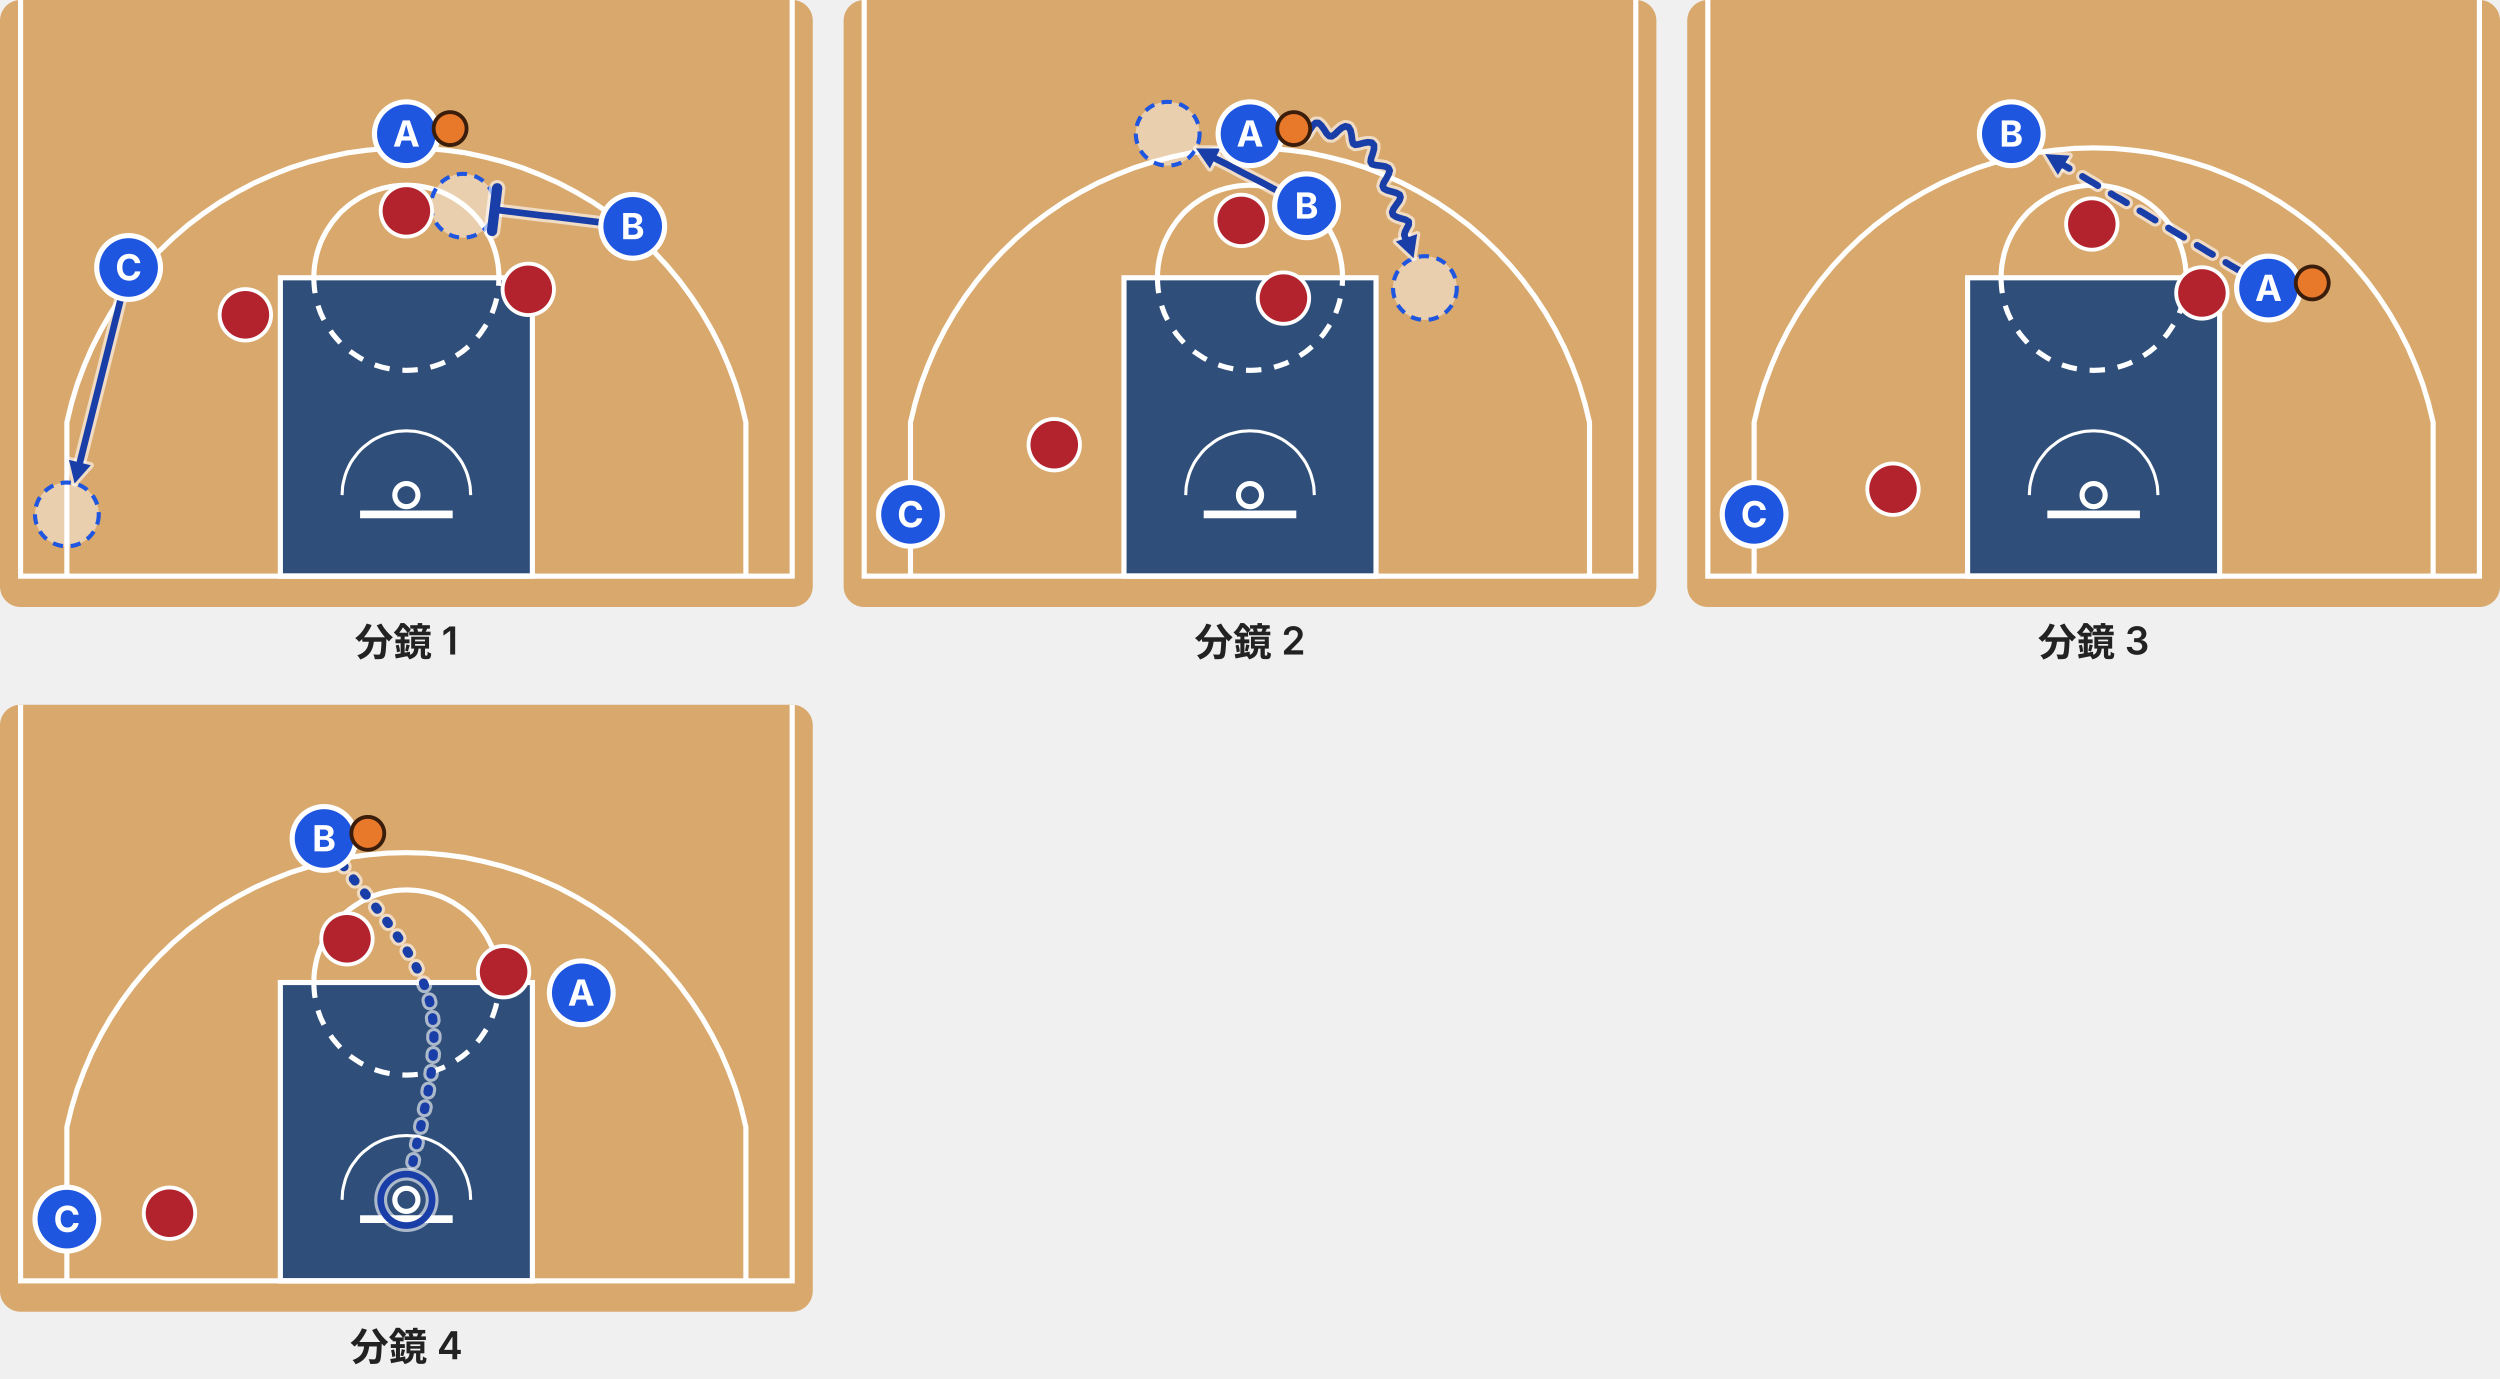
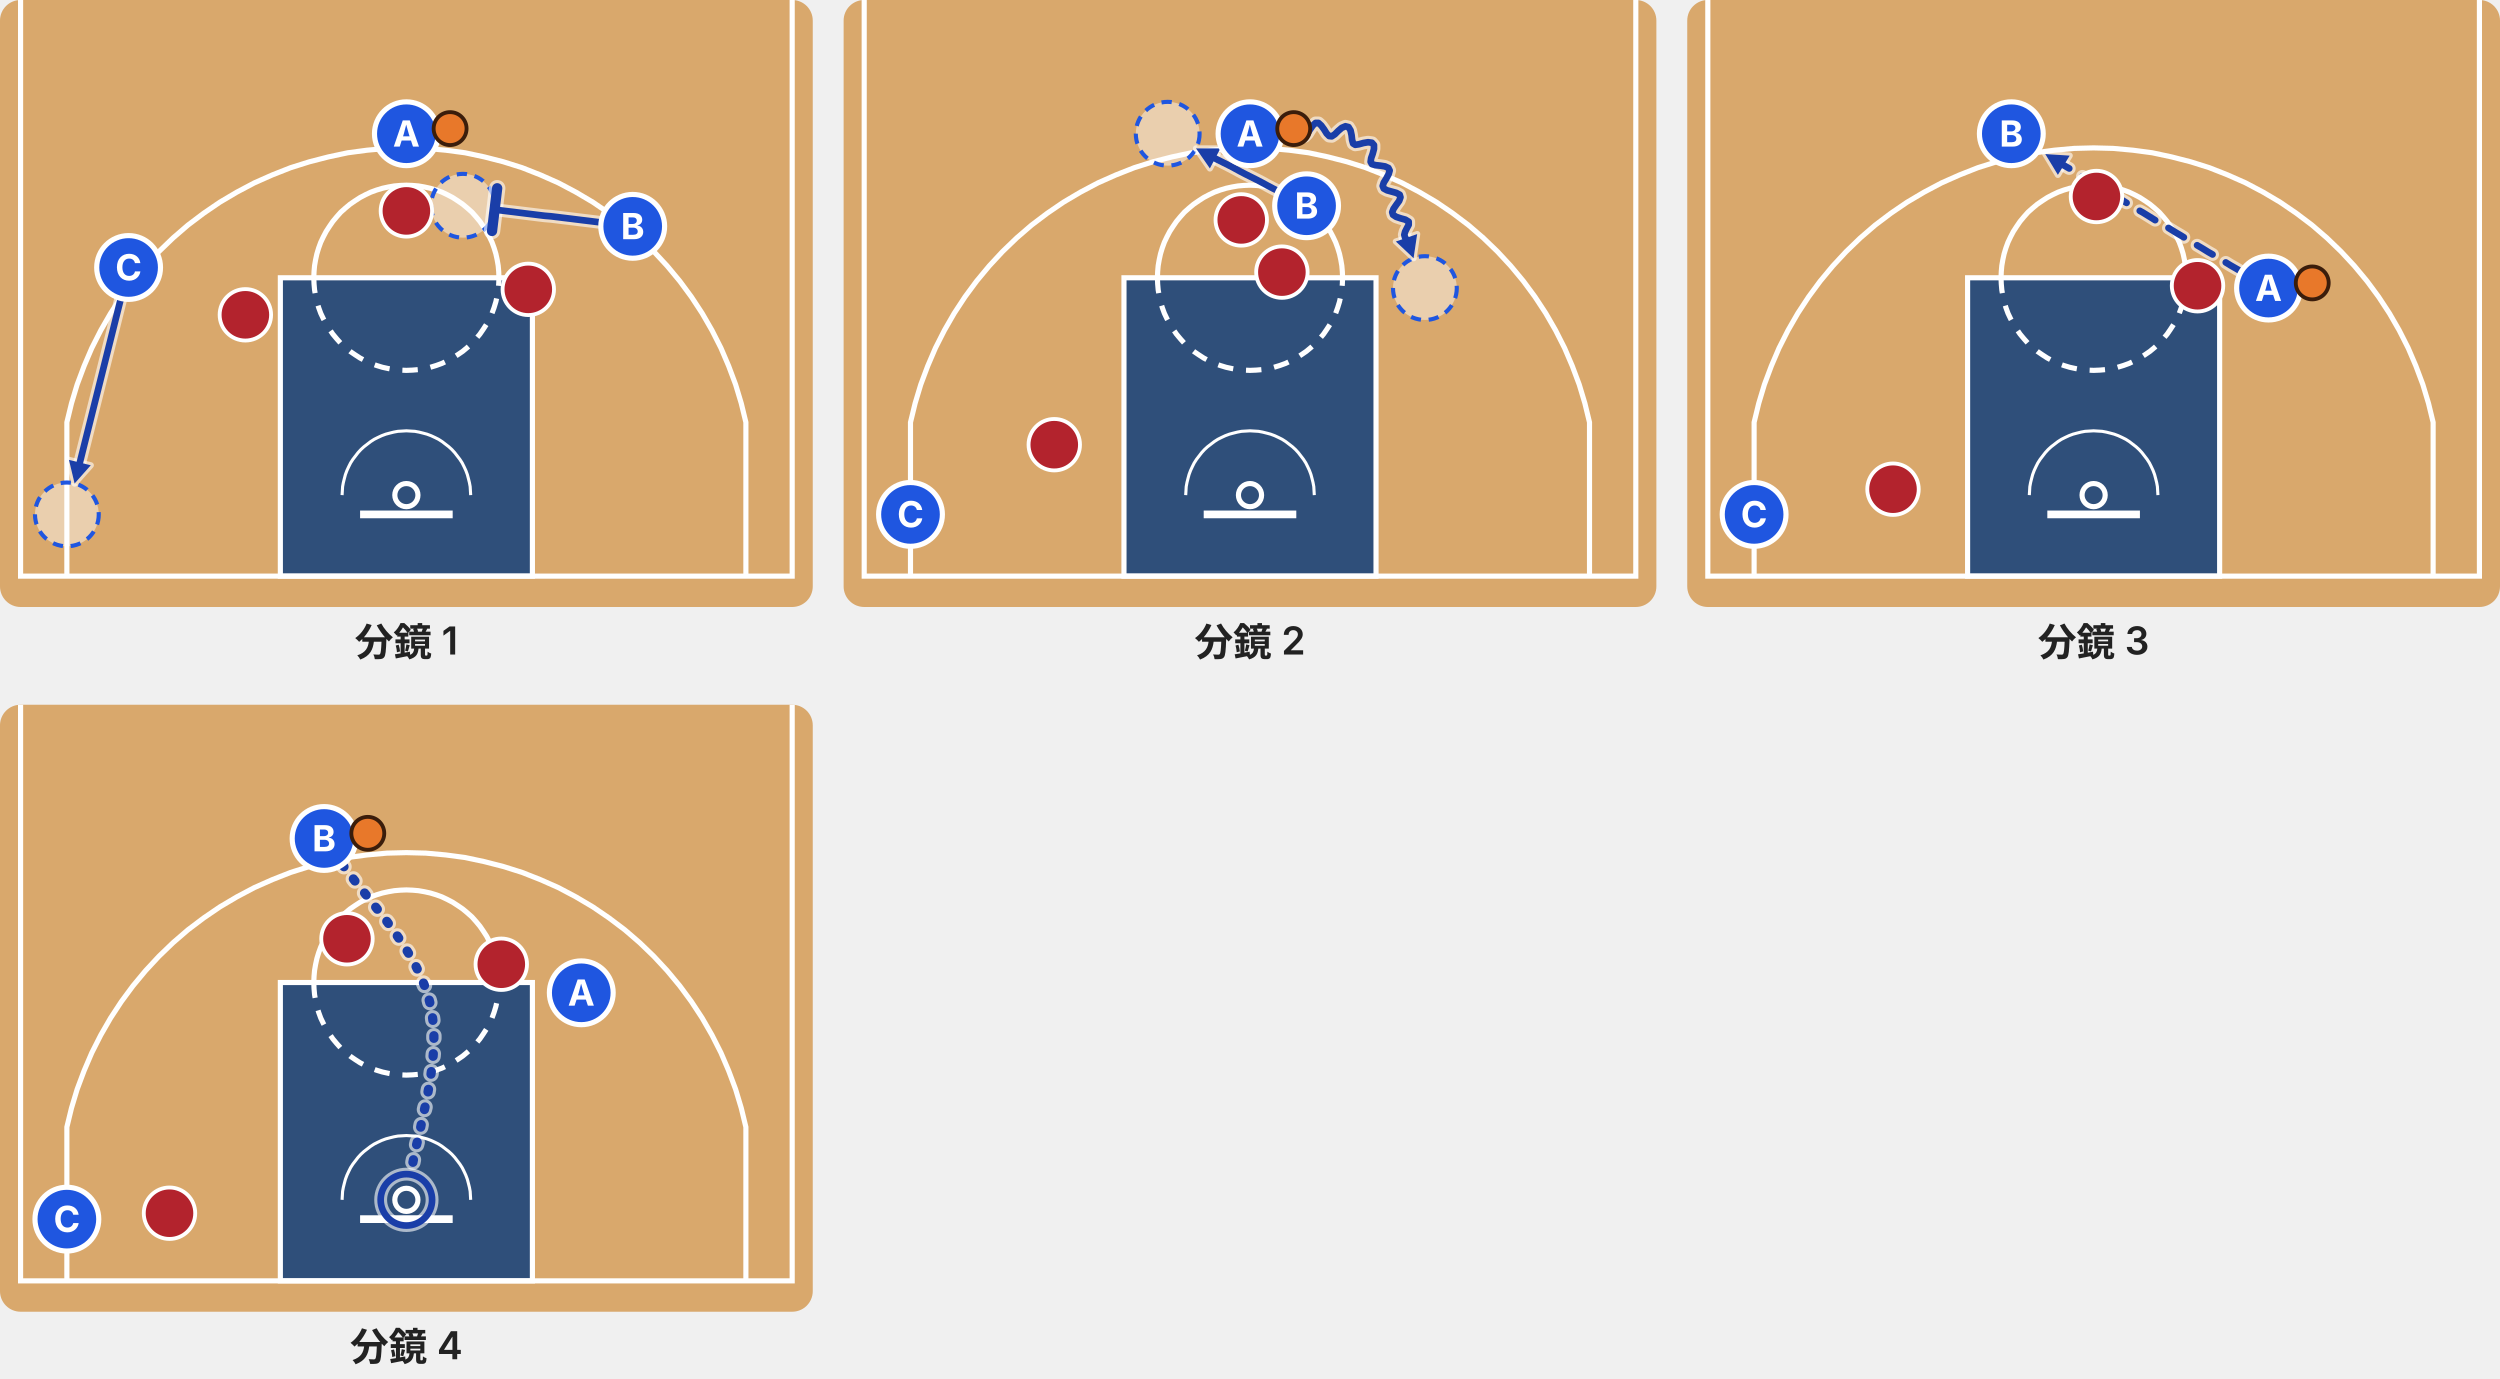
<svg xmlns="http://www.w3.org/2000/svg" viewBox="0 0 972.0 536.0" width="972.0" height="536.0" font-family="-apple-system, 'PingFang TC', 'Noto Sans TC', sans-serif">
  <g transform="translate(0,0)">
    <rect width="316.0" height="236.0" rx="8" fill="#d9a86c" />
    <rect x="109.0" y="108.0" width="98.0" height="116.0" fill="#2f4f7a" stroke="#ffffff" stroke-width="2" />
    <polyline points="8.0,0.0 8.0,224.0 308.0,224.0 308.0,0.0" fill="none" stroke="#ffffff" stroke-width="2" />
    <polyline points="194.0,108.0 193.9,105.6 193.7,103.3 193.3,101.0 192.8,98.7 192.1,96.4 191.3,94.2 190.3,92.1 189.2,90.0 187.9,88.0 186.6,86.1 185.1,84.3 183.5,82.5 181.7,80.9 179.9,79.4 178.0,78.1 176.0,76.8 173.9,75.7 171.8,74.7 169.6,73.9 167.3,73.2 165.0,72.7 162.7,72.3 160.4,72.1 158.0,72.0 155.6,72.1 153.3,72.3 151.0,72.7 148.7,73.2 146.4,73.9 144.2,74.7 142.1,75.7 140.0,76.8 138.0,78.1 136.1,79.4 134.3,80.9 132.5,82.5 130.9,84.3 129.4,86.1 128.1,88.0 126.8,90.0 125.7,92.1 124.7,94.2 123.9,96.4 123.2,98.7 122.7,101.0 122.3,103.3 122.1,105.6 122.0,108.0" fill="none" stroke="#ffffff" stroke-width="2" />
    <polyline points="122.0,108.0 122.1,110.4 122.3,112.7 122.7,115.0 123.2,117.3 123.9,119.6 124.7,121.8 125.7,123.9 126.8,126.0 128.1,128.0 129.4,129.9 130.9,131.7 132.5,133.5 134.3,135.1 136.1,136.6 138.0,137.9 140.0,139.2 142.1,140.3 144.2,141.3 146.4,142.1 148.7,142.8 151.0,143.3 153.3,143.7 155.6,143.9 158.0,144.0 160.4,143.9 162.7,143.7 165.0,143.3 167.3,142.8 169.6,142.1 171.8,141.3 173.9,140.3 176.0,139.2 178.0,137.9 179.9,136.6 181.7,135.1 183.5,133.5 185.1,131.7 186.6,129.9 187.9,128.0 189.2,126.0 190.3,123.9 191.3,121.8 192.1,119.6 192.8,117.3 193.3,115.0 193.7,112.7 193.9,110.4 194.0,108.0" fill="none" stroke="#ffffff" stroke-width="2" stroke-dasharray="6 5" />
    <polyline points="290.0,224.0 290.0,164.2 288.2,156.8 286.0,149.5 283.3,142.3 280.3,135.3 276.8,128.4 273.0,121.8 268.8,115.4 264.3,109.3 259.4,103.4 254.2,97.8 248.7,92.5 242.9,87.5 236.8,82.9 230.5,78.6 223.9,74.7 217.1,71.1 210.1,68.0 203.0,65.2 195.7,62.9 188.3,61.0 180.8,59.4 173.3,58.4 165.6,57.7 158.0,57.5 150.4,57.7 142.7,58.4 135.2,59.4 127.7,61.0 120.3,62.9 113.0,65.2 105.9,68.0 98.9,71.1 92.1,74.7 85.5,78.6 79.2,82.9 73.1,87.5 67.3,92.5 61.8,97.8 56.6,103.4 51.7,109.3 47.2,115.4 43.0,121.8 39.2,128.4 35.7,135.3 32.7,142.3 30.0,149.5 27.8,156.8 26.0,164.2 26.0,224.0" fill="none" stroke="#ffffff" stroke-width="2" />
    <polyline points="183.0,192.5 182.9,190.9 182.8,189.2 182.5,187.6 182.1,186.0 181.7,184.5 181.1,182.9 180.4,181.4 179.7,180.0 178.8,178.6 177.8,177.3 176.8,176.0 175.7,174.8 174.5,173.7 173.2,172.7 171.9,171.7 170.5,170.8 169.1,170.1 167.6,169.4 166.0,168.8 164.5,168.4 162.9,168.0 161.3,167.7 159.6,167.6 158.0,167.5 156.4,167.6 154.7,167.7 153.1,168.0 151.5,168.4 150.0,168.8 148.4,169.4 146.9,170.1 145.5,170.8 144.1,171.7 142.8,172.7 141.5,173.7 140.3,174.8 139.2,176.0 138.2,177.3 137.2,178.6 136.3,180.0 135.6,181.4 134.9,182.9 134.3,184.5 133.9,186.0 133.5,187.6 133.2,189.2 133.1,190.9 133.0,192.5" fill="none" stroke="#ffffff" stroke-width="1.2" />
    <line x1="140.0" y1="200.0" x2="176.0" y2="200.0" stroke="#ffffff" stroke-width="3" />
    <circle cx="158.0" cy="192.5" r="4.5" fill="none" stroke="#ffffff" stroke-width="2" />
    <circle cx="180.0" cy="80.0" r="12.4" fill="#ffffff" fill-opacity="0.45" stroke="#1f56e0" stroke-width="1.6" stroke-dasharray="4 3" />
    <circle cx="26.0" cy="200.0" r="12.4" fill="#ffffff" fill-opacity="0.45" stroke="#1f56e0" stroke-width="1.6" stroke-dasharray="4 3" />
    <polyline points="233.7,86.5 231.3,86.2 228.9,85.9 226.4,85.6 224.0,85.3 221.6,85.0 219.1,84.7 216.7,84.4 214.2,84.1 211.8,83.9 209.3,83.6 206.9,83.3 204.4,83.0 202.0,82.7 199.6,82.4 197.1,82.1 194.7,81.8 192.3,81.5" fill="none" stroke="#ffffff" stroke-width="5.0" stroke-linecap="round" stroke-linejoin="round" stroke-opacity="0.6" fill-opacity="0.6" />
    <line x1="191.3" y1="89.8" x2="193.3" y2="73.2" stroke="#ffffff" stroke-width="6.4" stroke-linecap="round" stroke-opacity="0.6" fill-opacity="0.6" />
    <polyline points="233.7,86.5 231.3,86.2 228.9,85.9 226.4,85.6 224.0,85.3 221.6,85.0 219.1,84.7 216.7,84.4 214.2,84.1 211.8,83.9 209.3,83.6 206.9,83.3 204.4,83.0 202.0,82.7 199.6,82.4 197.1,82.1 194.7,81.8 192.3,81.5" fill="none" stroke="#1a3ea8" stroke-width="2.6" stroke-linecap="round" stroke-linejoin="round" />
    <line x1="191.3" y1="89.8" x2="193.3" y2="73.2" stroke="#1a3ea8" stroke-width="4.0" stroke-linecap="round" />
    <polyline points="47.0,116.0 46.4,118.4 45.8,120.8 45.2,123.2 44.6,125.6 44.0,128.0 43.4,130.4 42.8,132.8 42.2,135.2 41.6,137.6 41.0,140.0 40.4,142.4 39.8,144.8 39.2,147.2 38.6,149.6 38.0,152.0 37.4,154.4 36.8,156.8 36.2,159.2 35.6,161.6 35.0,164.0 34.4,166.4 33.8,168.8 33.2,171.2 32.6,173.6 32.0,176.0 31.4,178.4 30.8,180.8 30.7,181.4" fill="none" stroke="#ffffff" stroke-width="5.0" stroke-linecap="round" stroke-linejoin="round" stroke-opacity="0.6" fill-opacity="0.6" />
    <polygon points="29.0,188.0 35.3,180.9 26.8,178.8" fill="#ffffff" stroke="#ffffff" stroke-width="2.4" stroke-linejoin="round" stroke-opacity="0.6" fill-opacity="0.6" />
    <polyline points="47.0,116.0 46.4,118.4 45.8,120.8 45.2,123.2 44.6,125.6 44.0,128.0 43.4,130.4 42.8,132.8 42.2,135.2 41.6,137.6 41.0,140.0 40.4,142.4 39.8,144.8 39.2,147.2 38.6,149.6 38.0,152.0 37.4,154.4 36.8,156.8 36.2,159.2 35.6,161.6 35.0,164.0 34.4,166.4 33.8,168.8 33.2,171.2 32.6,173.6 32.0,176.0 31.4,178.4 30.8,180.8 30.7,181.4" fill="none" stroke="#1a3ea8" stroke-width="2.6" stroke-linecap="round" stroke-linejoin="round" />
    <polygon points="29.0,188.0 35.3,180.9 26.8,178.8" fill="#1a3ea8" />
    <circle cx="158.0" cy="82.0" r="10.0" fill="#b3232d" stroke="#fff" stroke-width="1.5" />
    <circle cx="205.4" cy="112.5" r="10.0" fill="#b3232d" stroke="#fff" stroke-width="1.5" />
    <circle cx="95.4" cy="122.4" r="10.0" fill="#b3232d" stroke="#fff" stroke-width="1.5" />
    <circle cx="158.0" cy="52.0" r="12.4" fill="#1f56e0" stroke="#fff" stroke-width="2" />
    <text x="158.0" y="57.0" font-size="14" font-weight="700" fill="#fff" text-anchor="middle">A</text>
    <circle cx="246.0" cy="88.0" r="12.4" fill="#1f56e0" stroke="#fff" stroke-width="2" />
    <text x="246.0" y="93.0" font-size="14" font-weight="700" fill="#fff" text-anchor="middle">B</text>
    <circle cx="50.0" cy="104.0" r="12.4" fill="#1f56e0" stroke="#fff" stroke-width="2" />
    <text x="50.0" y="109.0" font-size="14" font-weight="700" fill="#fff" text-anchor="middle">C</text>
    <circle cx="175.0" cy="50.0" r="6.4" fill="#e8782a" stroke="#3b1d0b" stroke-width="1.5" />
    <text x="158.0" y="255.0" font-size="15" font-weight="600" fill="#222" text-anchor="middle">分鏡 1</text>
  </g>
  <g transform="translate(328,0)">
    <rect width="316.0" height="236.0" rx="8" fill="#d9a86c" />
    <rect x="109.0" y="108.0" width="98.0" height="116.0" fill="#2f4f7a" stroke="#ffffff" stroke-width="2" />
    <polyline points="8.0,0.0 8.0,224.0 308.0,224.0 308.0,0.0" fill="none" stroke="#ffffff" stroke-width="2" />
    <polyline points="194.0,108.0 193.9,105.6 193.7,103.3 193.3,101.0 192.8,98.7 192.1,96.4 191.3,94.2 190.3,92.1 189.2,90.0 187.9,88.0 186.6,86.1 185.1,84.3 183.5,82.5 181.7,80.9 179.9,79.4 178.0,78.1 176.0,76.8 173.9,75.7 171.8,74.7 169.6,73.9 167.3,73.2 165.0,72.7 162.7,72.3 160.4,72.1 158.0,72.0 155.6,72.1 153.3,72.3 151.0,72.7 148.7,73.2 146.4,73.9 144.2,74.7 142.1,75.7 140.0,76.8 138.0,78.1 136.1,79.4 134.3,80.9 132.5,82.5 130.9,84.3 129.4,86.1 128.1,88.0 126.8,90.0 125.7,92.1 124.7,94.2 123.9,96.4 123.2,98.7 122.7,101.0 122.3,103.3 122.1,105.6 122.0,108.0" fill="none" stroke="#ffffff" stroke-width="2" />
    <polyline points="122.0,108.0 122.1,110.4 122.3,112.7 122.7,115.0 123.2,117.3 123.9,119.6 124.7,121.8 125.7,123.9 126.8,126.0 128.1,128.0 129.4,129.9 130.9,131.7 132.5,133.5 134.3,135.1 136.1,136.6 138.0,137.9 140.0,139.2 142.1,140.3 144.2,141.3 146.4,142.1 148.7,142.8 151.0,143.3 153.3,143.7 155.6,143.9 158.0,144.0 160.4,143.9 162.7,143.7 165.0,143.3 167.3,142.8 169.6,142.1 171.8,141.3 173.9,140.3 176.0,139.2 178.0,137.9 179.9,136.6 181.7,135.1 183.5,133.5 185.1,131.7 186.6,129.9 187.9,128.0 189.2,126.0 190.3,123.9 191.3,121.8 192.1,119.6 192.8,117.3 193.3,115.0 193.7,112.7 193.9,110.4 194.0,108.0" fill="none" stroke="#ffffff" stroke-width="2" stroke-dasharray="6 5" />
    <polyline points="290.0,224.0 290.0,164.2 288.2,156.8 286.0,149.5 283.3,142.3 280.3,135.3 276.8,128.4 273.0,121.8 268.8,115.4 264.3,109.3 259.4,103.4 254.2,97.8 248.7,92.5 242.9,87.5 236.8,82.9 230.5,78.6 223.9,74.7 217.1,71.1 210.1,68.0 203.0,65.2 195.7,62.9 188.3,61.0 180.8,59.4 173.3,58.4 165.6,57.7 158.0,57.5 150.4,57.7 142.7,58.4 135.2,59.4 127.7,61.0 120.3,62.9 113.0,65.2 105.9,68.0 98.9,71.1 92.1,74.7 85.5,78.6 79.2,82.9 73.1,87.5 67.3,92.5 61.8,97.8 56.6,103.4 51.7,109.3 47.2,115.4 43.0,121.8 39.2,128.4 35.7,135.3 32.7,142.3 30.0,149.5 27.8,156.8 26.0,164.2 26.0,224.0" fill="none" stroke="#ffffff" stroke-width="2" />
    <polyline points="183.0,192.5 182.9,190.9 182.8,189.2 182.5,187.6 182.1,186.0 181.7,184.5 181.1,182.9 180.4,181.4 179.7,180.0 178.8,178.6 177.8,177.3 176.8,176.0 175.7,174.8 174.5,173.7 173.2,172.7 171.9,171.7 170.5,170.8 169.1,170.1 167.6,169.4 166.0,168.8 164.5,168.4 162.9,168.0 161.3,167.7 159.6,167.6 158.0,167.5 156.4,167.6 154.7,167.7 153.1,168.0 151.5,168.4 150.0,168.8 148.4,169.4 146.9,170.1 145.5,170.8 144.1,171.7 142.8,172.7 141.5,173.7 140.3,174.8 139.2,176.0 138.2,177.3 137.2,178.6 136.3,180.0 135.6,181.4 134.9,182.9 134.3,184.5 133.9,186.0 133.5,187.6 133.2,189.2 133.1,190.9 133.0,192.5" fill="none" stroke="#ffffff" stroke-width="1.2" />
    <line x1="140.0" y1="200.0" x2="176.0" y2="200.0" stroke="#ffffff" stroke-width="3" />
    <circle cx="158.0" cy="192.5" r="4.5" fill="none" stroke="#ffffff" stroke-width="2" />
    <circle cx="226.0" cy="112.0" r="12.4" fill="#ffffff" fill-opacity="0.45" stroke="#1f56e0" stroke-width="1.6" stroke-dasharray="4 3" />
    <circle cx="126.0" cy="52.0" r="12.4" fill="#ffffff" fill-opacity="0.45" stroke="#1f56e0" stroke-width="1.6" stroke-dasharray="4 3" />
    <polyline points="170.4,51.4 171.4,51.1 172.5,50.4 173.5,49.9 174.7,50.0 175.8,50.8 177.1,52.2 178.3,53.1 179.3,53.0 180.3,52.0 181.3,50.4 182.4,48.8 183.5,47.8 184.6,47.8 185.7,48.8 186.8,50.3 187.8,51.9 188.8,52.9 189.8,53.0 191.0,52.2 192.3,50.9 193.7,49.7 195.1,49.1 196.3,49.4 197.1,50.7 197.5,52.6 197.7,54.4 198.1,55.8 198.9,56.3 200.3,56.1 202.1,55.6 203.9,55.3 205.4,55.5 206.2,56.4 206.2,57.9 205.7,59.8 205.1,61.5 204.9,62.9 205.4,63.8 206.7,64.2 208.6,64.4 210.5,64.7 211.8,65.3 212.3,66.3 211.9,67.7 211.0,69.4 210.0,71.0 209.6,72.3 210.0,73.3 211.3,74.0 213.1,74.5 214.9,75.0 216.2,75.7 216.5,76.7 216.0,78.1 214.9,79.6 213.8,81.2 213.3,82.5 213.6,83.5 214.8,84.3 216.6,84.9 218.4,85.4 219.7,86.2 219.7,87.4 219.0,88.7 218.3,90.1 218.0,91.3 218.3,92.4 219.0,93.3 219.5,93.9" fill="none" stroke="#ffffff" stroke-width="5.0" stroke-linecap="round" stroke-linejoin="round" stroke-opacity="0.6" fill-opacity="0.6" />
    <polygon points="221.6,100.4 223.0,91.0 214.7,93.9" fill="#ffffff" stroke="#ffffff" stroke-width="2.4" stroke-linejoin="round" stroke-opacity="0.6" fill-opacity="0.6" />
    <polyline points="170.4,51.4 171.4,51.1 172.5,50.4 173.5,49.9 174.7,50.0 175.8,50.8 177.1,52.2 178.3,53.1 179.3,53.0 180.3,52.0 181.3,50.4 182.4,48.8 183.5,47.8 184.6,47.8 185.7,48.8 186.8,50.3 187.8,51.9 188.8,52.9 189.8,53.0 191.0,52.2 192.3,50.9 193.7,49.7 195.1,49.1 196.3,49.4 197.1,50.7 197.5,52.6 197.7,54.4 198.1,55.8 198.9,56.3 200.3,56.1 202.1,55.6 203.9,55.3 205.4,55.5 206.2,56.4 206.2,57.9 205.7,59.8 205.1,61.5 204.9,62.9 205.4,63.8 206.7,64.2 208.6,64.4 210.5,64.7 211.8,65.3 212.3,66.3 211.9,67.7 211.0,69.4 210.0,71.0 209.6,72.3 210.0,73.3 211.3,74.0 213.1,74.5 214.9,75.0 216.2,75.7 216.5,76.7 216.0,78.1 214.9,79.6 213.8,81.2 213.3,82.5 213.6,83.5 214.8,84.3 216.6,84.9 218.4,85.4 219.7,86.2 219.7,87.4 219.0,88.7 218.3,90.1 218.0,91.3 218.3,92.4 219.0,93.3 219.5,93.9" fill="none" stroke="#1a3ea8" stroke-width="2.6" stroke-linecap="round" stroke-linejoin="round" />
    <polygon points="221.6,100.4 223.0,91.0 214.7,93.9" fill="#1a3ea8" />
    <polyline points="169.0,74.3 167.0,73.3 164.9,72.2 162.7,71.0 160.6,69.9 158.4,68.8 156.2,67.7 154.1,66.6 151.9,65.4 149.8,64.3 147.6,63.2 145.4,62.1 143.3,61.0 143.0,60.8" fill="none" stroke="#ffffff" stroke-width="5.0" stroke-linecap="round" stroke-linejoin="round" stroke-opacity="0.6" fill-opacity="0.6" />
    <polygon points="137.0,57.7 142.4,65.5 146.5,57.7" fill="#ffffff" stroke="#ffffff" stroke-width="2.4" stroke-linejoin="round" stroke-opacity="0.6" fill-opacity="0.6" />
    <polyline points="169.0,74.3 167.0,73.3 164.9,72.2 162.7,71.0 160.6,69.9 158.4,68.8 156.2,67.7 154.1,66.6 151.9,65.4 149.8,64.3 147.6,63.2 145.4,62.1 143.3,61.0 143.0,60.8" fill="none" stroke="#1a3ea8" stroke-width="2.6" stroke-linecap="round" stroke-linejoin="round" />
    <polygon points="137.0,57.7 142.4,65.5 146.5,57.7" fill="#1a3ea8" />
-     <circle cx="154.6" cy="85.7" r="10.0" fill="#b3232d" stroke="#fff" stroke-width="1.5" />
-     <circle cx="171.0" cy="115.9" r="10.0" fill="#b3232d" stroke="#fff" stroke-width="1.5" />
+     <circle cx="154.6" cy="85.5" r="10.0" fill="#b3232d" stroke="#fff" stroke-width="1.5" />
+     <circle cx="170.4" cy="105.8" r="10.0" fill="#b3232d" stroke="#fff" stroke-width="1.5" />
    <circle cx="81.9" cy="172.9" r="10.0" fill="#b3232d" stroke="#fff" stroke-width="1.5" />
    <circle cx="158.0" cy="52.0" r="12.4" fill="#1f56e0" stroke="#fff" stroke-width="2" />
    <text x="158.0" y="57.0" font-size="14" font-weight="700" fill="#fff" text-anchor="middle">A</text>
    <circle cx="180.0" cy="80.0" r="12.4" fill="#1f56e0" stroke="#fff" stroke-width="2" />
    <text x="180.0" y="85.0" font-size="14" font-weight="700" fill="#fff" text-anchor="middle">B</text>
    <circle cx="26.0" cy="200.0" r="12.4" fill="#1f56e0" stroke="#fff" stroke-width="2" />
    <text x="26.0" y="205.0" font-size="14" font-weight="700" fill="#fff" text-anchor="middle">C</text>
    <circle cx="175.0" cy="50.0" r="6.4" fill="#e8782a" stroke="#3b1d0b" stroke-width="1.5" />
    <text x="158.0" y="255.0" font-size="15" font-weight="600" fill="#222" text-anchor="middle">分鏡 2</text>
  </g>
  <g transform="translate(656,0)">
    <rect width="316.0" height="236.0" rx="8" fill="#d9a86c" />
    <rect x="109.0" y="108.0" width="98.0" height="116.0" fill="#2f4f7a" stroke="#ffffff" stroke-width="2" />
    <polyline points="8.0,0.0 8.0,224.0 308.0,224.0 308.0,0.0" fill="none" stroke="#ffffff" stroke-width="2" />
    <polyline points="194.0,108.0 193.9,105.6 193.7,103.3 193.3,101.0 192.8,98.7 192.1,96.4 191.3,94.2 190.3,92.1 189.2,90.0 187.9,88.0 186.6,86.1 185.1,84.3 183.5,82.5 181.7,80.9 179.9,79.4 178.0,78.1 176.0,76.8 173.9,75.7 171.8,74.7 169.6,73.9 167.3,73.2 165.0,72.7 162.7,72.3 160.4,72.1 158.0,72.0 155.6,72.1 153.3,72.3 151.0,72.7 148.7,73.2 146.4,73.9 144.2,74.7 142.1,75.7 140.0,76.8 138.0,78.1 136.1,79.4 134.3,80.9 132.5,82.5 130.9,84.3 129.4,86.1 128.1,88.0 126.8,90.0 125.7,92.1 124.7,94.2 123.9,96.4 123.2,98.7 122.7,101.0 122.3,103.3 122.1,105.6 122.0,108.0" fill="none" stroke="#ffffff" stroke-width="2" />
    <polyline points="122.0,108.0 122.1,110.4 122.3,112.7 122.7,115.0 123.2,117.3 123.9,119.6 124.7,121.8 125.7,123.9 126.8,126.0 128.1,128.0 129.4,129.9 130.9,131.7 132.5,133.5 134.3,135.1 136.1,136.6 138.0,137.9 140.0,139.2 142.1,140.3 144.2,141.3 146.4,142.1 148.7,142.8 151.0,143.3 153.3,143.7 155.6,143.9 158.0,144.0 160.4,143.9 162.7,143.7 165.0,143.3 167.3,142.8 169.6,142.1 171.8,141.3 173.9,140.3 176.0,139.2 178.0,137.9 179.9,136.6 181.7,135.1 183.5,133.5 185.1,131.7 186.6,129.9 187.9,128.0 189.2,126.0 190.3,123.9 191.3,121.8 192.1,119.6 192.8,117.3 193.3,115.0 193.7,112.7 193.9,110.4 194.0,108.0" fill="none" stroke="#ffffff" stroke-width="2" stroke-dasharray="6 5" />
    <polyline points="290.0,224.0 290.0,164.2 288.2,156.8 286.0,149.5 283.3,142.3 280.3,135.3 276.8,128.4 273.0,121.8 268.8,115.4 264.3,109.3 259.4,103.4 254.2,97.8 248.7,92.5 242.9,87.5 236.8,82.9 230.5,78.6 223.9,74.7 217.1,71.1 210.1,68.0 203.0,65.2 195.7,62.9 188.3,61.0 180.8,59.4 173.3,58.4 165.6,57.7 158.0,57.5 150.4,57.7 142.7,58.4 135.2,59.4 127.7,61.0 120.3,62.9 113.0,65.2 105.9,68.0 98.9,71.1 92.1,74.7 85.5,78.6 79.2,82.9 73.1,87.5 67.3,92.5 61.8,97.8 56.6,103.4 51.7,109.3 47.2,115.4 43.0,121.8 39.2,128.4 35.7,135.3 32.7,142.3 30.0,149.5 27.8,156.8 26.0,164.2 26.0,224.0" fill="none" stroke="#ffffff" stroke-width="2" />
    <polyline points="183.0,192.5 182.9,190.9 182.8,189.2 182.5,187.6 182.1,186.0 181.7,184.5 181.1,182.9 180.4,181.4 179.7,180.0 178.8,178.6 177.8,177.3 176.8,176.0 175.7,174.8 174.5,173.7 173.2,172.7 171.9,171.7 170.5,170.8 169.1,170.1 167.6,169.4 166.0,168.8 164.5,168.4 162.9,168.0 161.3,167.7 159.6,167.6 158.0,167.5 156.4,167.6 154.7,167.7 153.1,168.0 151.5,168.4 150.0,168.8 148.4,169.4 146.9,170.1 145.5,170.8 144.1,171.7 142.8,172.7 141.5,173.7 140.3,174.8 139.2,176.0 138.2,177.3 137.2,178.6 136.3,180.0 135.6,181.4 134.9,182.9 134.3,184.5 133.9,186.0 133.5,187.6 133.2,189.2 133.1,190.9 133.0,192.5" fill="none" stroke="#ffffff" stroke-width="1.2" />
    <line x1="140.0" y1="200.0" x2="176.0" y2="200.0" stroke="#ffffff" stroke-width="3" />
    <circle cx="158.0" cy="192.5" r="4.5" fill="none" stroke="#ffffff" stroke-width="2" />
    <polyline points="215.4,105.6 215.4,105.6 213.2,104.3 211.1,103.1 209.0,101.8 206.9,100.5 204.7,99.2 202.6,98.0 200.5,96.7 198.3,95.4 196.2,94.1 194.1,92.9 192.0,91.6 189.8,90.3 187.7,89.0 185.6,87.7 183.4,86.5 181.3,85.2 179.2,83.9 177.1,82.6 174.9,81.4 172.8,80.1 170.7,78.8 168.6,77.5 166.4,76.3 164.3,75.0 162.2,73.7 160.0,72.4 157.9,71.1 155.8,69.9 153.7,68.6 151.5,67.3 149.4,66.0 147.3,64.8 145.1,63.5 145.0,63.4" fill="none" stroke="#ffffff" stroke-width="5.0" stroke-linecap="round" stroke-linejoin="round" stroke-opacity="0.6" fill-opacity="0.6" stroke-dasharray="7 6" />
    <polygon points="139.2,59.9 144.1,68.0 148.7,60.5" fill="#ffffff" stroke="#ffffff" stroke-width="2.4" stroke-linejoin="round" stroke-opacity="0.6" fill-opacity="0.6" />
    <polyline points="215.4,105.6 215.4,105.6 213.2,104.3 211.1,103.1 209.0,101.8 206.9,100.5 204.7,99.2 202.6,98.0 200.5,96.7 198.3,95.4 196.2,94.1 194.1,92.9 192.0,91.6 189.8,90.3 187.7,89.0 185.6,87.7 183.4,86.5 181.3,85.2 179.2,83.9 177.1,82.6 174.9,81.4 172.8,80.1 170.7,78.8 168.6,77.5 166.4,76.3 164.3,75.0 162.2,73.7 160.0,72.4 157.9,71.1 155.8,69.9 153.7,68.6 151.5,67.3 149.4,66.0 147.3,64.8 145.1,63.5 145.0,63.4" fill="none" stroke="#1a3ea8" stroke-width="2.6" stroke-linecap="round" stroke-linejoin="round" stroke-dasharray="7 6" />
    <polygon points="139.2,59.9 144.1,68.0 148.7,60.5" fill="#1a3ea8" />
-     <circle cx="157.3" cy="87.1" r="10.0" fill="#b3232d" stroke="#fff" stroke-width="1.5" />
-     <circle cx="200.1" cy="113.9" r="10.0" fill="#b3232d" stroke="#fff" stroke-width="1.5" />
+     <circle cx="159.1" cy="76.4" r="10.0" fill="#b3232d" stroke="#fff" stroke-width="1.5" />
+     <circle cx="198.4" cy="111.1" r="10.0" fill="#b3232d" stroke="#fff" stroke-width="1.5" />
    <circle cx="80.0" cy="190.2" r="10.0" fill="#b3232d" stroke="#fff" stroke-width="1.5" />
    <circle cx="226.0" cy="112.0" r="12.4" fill="#1f56e0" stroke="#fff" stroke-width="2" />
    <text x="226.0" y="117.0" font-size="14" font-weight="700" fill="#fff" text-anchor="middle">A</text>
    <circle cx="126.0" cy="52.0" r="12.4" fill="#1f56e0" stroke="#fff" stroke-width="2" />
    <text x="126.0" y="57.0" font-size="14" font-weight="700" fill="#fff" text-anchor="middle">B</text>
    <circle cx="26.0" cy="200.0" r="12.4" fill="#1f56e0" stroke="#fff" stroke-width="2" />
    <text x="26.0" y="205.0" font-size="14" font-weight="700" fill="#fff" text-anchor="middle">C</text>
    <circle cx="243.0" cy="110.0" r="6.4" fill="#e8782a" stroke="#3b1d0b" stroke-width="1.5" />
    <text x="158.0" y="255.0" font-size="15" font-weight="600" fill="#222" text-anchor="middle">分鏡 3</text>
  </g>
  <g transform="translate(0,274)">
    <rect width="316.0" height="236.0" rx="8" fill="#d9a86c" />
    <rect x="109.0" y="108.0" width="98.0" height="116.0" fill="#2f4f7a" stroke="#ffffff" stroke-width="2" />
    <polyline points="8.0,0.0 8.0,224.0 308.0,224.0 308.0,0.0" fill="none" stroke="#ffffff" stroke-width="2" />
    <polyline points="194.0,108.0 193.9,105.6 193.7,103.3 193.3,101.0 192.8,98.7 192.1,96.4 191.3,94.2 190.3,92.1 189.2,90.0 187.9,88.0 186.6,86.1 185.1,84.3 183.5,82.5 181.7,80.9 179.9,79.4 178.0,78.1 176.0,76.8 173.9,75.7 171.8,74.7 169.6,73.9 167.3,73.2 165.0,72.7 162.7,72.3 160.4,72.1 158.0,72.0 155.6,72.1 153.3,72.3 151.0,72.7 148.7,73.2 146.4,73.9 144.2,74.7 142.1,75.7 140.0,76.8 138.0,78.1 136.1,79.4 134.3,80.9 132.5,82.5 130.9,84.3 129.4,86.1 128.1,88.0 126.8,90.0 125.7,92.1 124.7,94.2 123.9,96.4 123.2,98.7 122.7,101.0 122.3,103.3 122.1,105.6 122.0,108.0" fill="none" stroke="#ffffff" stroke-width="2" />
    <polyline points="122.0,108.0 122.1,110.4 122.3,112.7 122.7,115.0 123.2,117.3 123.9,119.6 124.7,121.8 125.7,123.9 126.8,126.0 128.1,128.0 129.4,129.9 130.9,131.7 132.5,133.5 134.3,135.1 136.1,136.6 138.0,137.9 140.0,139.2 142.1,140.3 144.2,141.3 146.4,142.1 148.7,142.8 151.0,143.3 153.3,143.7 155.6,143.9 158.0,144.0 160.4,143.9 162.7,143.7 165.0,143.3 167.3,142.8 169.6,142.1 171.8,141.3 173.9,140.3 176.0,139.2 178.0,137.9 179.9,136.6 181.7,135.1 183.5,133.5 185.1,131.7 186.6,129.9 187.9,128.0 189.2,126.0 190.3,123.9 191.3,121.8 192.1,119.6 192.8,117.3 193.3,115.0 193.7,112.7 193.9,110.4 194.0,108.0" fill="none" stroke="#ffffff" stroke-width="2" stroke-dasharray="6 5" />
    <polyline points="290.0,224.0 290.0,164.2 288.2,156.8 286.0,149.5 283.3,142.3 280.3,135.3 276.8,128.4 273.0,121.8 268.8,115.4 264.3,109.3 259.4,103.4 254.2,97.8 248.7,92.5 242.9,87.5 236.8,82.9 230.5,78.6 223.9,74.7 217.1,71.1 210.1,68.0 203.0,65.2 195.7,62.9 188.3,61.0 180.8,59.4 173.3,58.4 165.6,57.7 158.0,57.5 150.4,57.7 142.7,58.4 135.2,59.4 127.7,61.0 120.3,62.9 113.0,65.2 105.9,68.0 98.9,71.1 92.1,74.7 85.5,78.6 79.2,82.9 73.1,87.5 67.3,92.5 61.8,97.8 56.6,103.4 51.7,109.3 47.2,115.4 43.0,121.8 39.2,128.4 35.7,135.3 32.7,142.3 30.0,149.5 27.8,156.8 26.0,164.2 26.0,224.0" fill="none" stroke="#ffffff" stroke-width="2" />
    <polyline points="183.0,192.5 182.9,190.9 182.8,189.2 182.5,187.6 182.1,186.0 181.7,184.5 181.1,182.9 180.4,181.4 179.7,180.0 178.8,178.6 177.8,177.3 176.8,176.0 175.7,174.8 174.5,173.7 173.2,172.7 171.9,171.7 170.5,170.8 169.1,170.1 167.6,169.4 166.0,168.8 164.5,168.4 162.9,168.0 161.3,167.7 159.6,167.6 158.0,167.5 156.4,167.6 154.7,167.7 153.1,168.0 151.5,168.4 150.0,168.8 148.4,169.4 146.9,170.1 145.5,170.8 144.1,171.7 142.8,172.7 141.5,173.7 140.3,174.8 139.2,176.0 138.2,177.3 137.2,178.6 136.3,180.0 135.6,181.4 134.9,182.9 134.3,184.5 133.9,186.0 133.5,187.6 133.2,189.2 133.1,190.9 133.0,192.5" fill="none" stroke="#ffffff" stroke-width="1.2" />
    <line x1="140.0" y1="200.0" x2="176.0" y2="200.0" stroke="#ffffff" stroke-width="3" />
    <circle cx="158.0" cy="192.5" r="4.5" fill="none" stroke="#ffffff" stroke-width="2" />
    <polyline points="133.1,62.2 133.2,62.3 134.8,64.3 136.3,66.3 137.9,68.4 139.5,70.4 141.1,72.4 142.7,74.4 144.3,76.4 145.9,78.5 147.5,80.5 149.0,82.5 150.6,84.5 152.1,86.6 153.6,88.6 155.0,90.7 156.4,92.8 157.7,94.8 159.0,96.9 160.2,99.0 161.4,101.1 162.5,103.3 163.5,105.4 164.4,107.6 165.3,109.8 166.1,112.0 166.7,114.2 167.3,116.5 167.8,118.8 168.1,121.1 168.4,123.4 168.6,125.7 168.7,128.1 168.7,130.5 168.6,132.9 168.5,135.3 168.3,137.7 168.0,140.2 167.7,142.6 167.4,145.1 167.0,147.6 166.5,150.0 166.1,152.5 165.6,155.0 165.0,157.5 164.5,160.0 163.9,162.5 163.4,165.1 162.8,167.6 162.2,170.1 161.6,172.6 161.1,175.1 160.6,177.6 160.1,180.1 159.6,182.6 159.6,182.6" fill="none" stroke="#ffffff" stroke-width="6.0" stroke-linecap="round" stroke-linejoin="round" stroke-opacity="0.6" fill-opacity="0.6" stroke-dasharray="1 6" />
    <circle cx="158.0" cy="192.5" r="10.0" fill="none" stroke="#ffffff" stroke-width="5.0" stroke-opacity="0.6" fill-opacity="0.6" />
    <polyline points="133.1,62.2 133.2,62.3 134.8,64.3 136.3,66.3 137.9,68.4 139.5,70.4 141.1,72.4 142.7,74.4 144.3,76.4 145.9,78.5 147.5,80.5 149.0,82.5 150.6,84.5 152.1,86.6 153.6,88.6 155.0,90.7 156.4,92.8 157.7,94.8 159.0,96.9 160.2,99.0 161.4,101.1 162.5,103.3 163.5,105.4 164.4,107.6 165.3,109.8 166.1,112.0 166.7,114.2 167.3,116.5 167.8,118.8 168.1,121.1 168.4,123.4 168.6,125.7 168.7,128.1 168.7,130.5 168.6,132.9 168.5,135.3 168.3,137.7 168.0,140.2 167.7,142.6 167.4,145.1 167.0,147.6 166.5,150.0 166.1,152.5 165.6,155.0 165.0,157.5 164.5,160.0 163.9,162.5 163.4,165.1 162.8,167.6 162.2,170.1 161.6,172.6 161.1,175.1 160.6,177.6 160.1,180.1 159.6,182.6 159.6,182.6" fill="none" stroke="#1a3ea8" stroke-width="3.6" stroke-linecap="round" stroke-linejoin="round" stroke-dasharray="1 6" />
    <circle cx="158.0" cy="192.5" r="10.0" fill="none" stroke="#1a3ea8" stroke-width="2.6" />
    <circle cx="134.9" cy="91.0" r="10.0" fill="#b3232d" stroke="#fff" stroke-width="1.5" />
-     <circle cx="195.8" cy="103.8" r="10.0" fill="#b3232d" stroke="#fff" stroke-width="1.5" />
+     <circle cx="194.9" cy="100.9" r="10.0" fill="#b3232d" stroke="#fff" stroke-width="1.5" />
    <circle cx="65.9" cy="197.7" r="10.0" fill="#b3232d" stroke="#fff" stroke-width="1.5" />
    <circle cx="226.0" cy="112.0" r="12.4" fill="#1f56e0" stroke="#fff" stroke-width="2" />
    <text x="226.0" y="117.0" font-size="14" font-weight="700" fill="#fff" text-anchor="middle">A</text>
    <circle cx="126.0" cy="52.0" r="12.4" fill="#1f56e0" stroke="#fff" stroke-width="2" />
    <text x="126.0" y="57.0" font-size="14" font-weight="700" fill="#fff" text-anchor="middle">B</text>
    <circle cx="26.0" cy="200.0" r="12.4" fill="#1f56e0" stroke="#fff" stroke-width="2" />
    <text x="26.0" y="205.0" font-size="14" font-weight="700" fill="#fff" text-anchor="middle">C</text>
    <circle cx="143.0" cy="50.0" r="6.4" fill="#e8782a" stroke="#3b1d0b" stroke-width="1.5" />
    <text x="158.0" y="255.0" font-size="15" font-weight="600" fill="#222" text-anchor="middle">分鏡 4</text>
  </g>
</svg>
